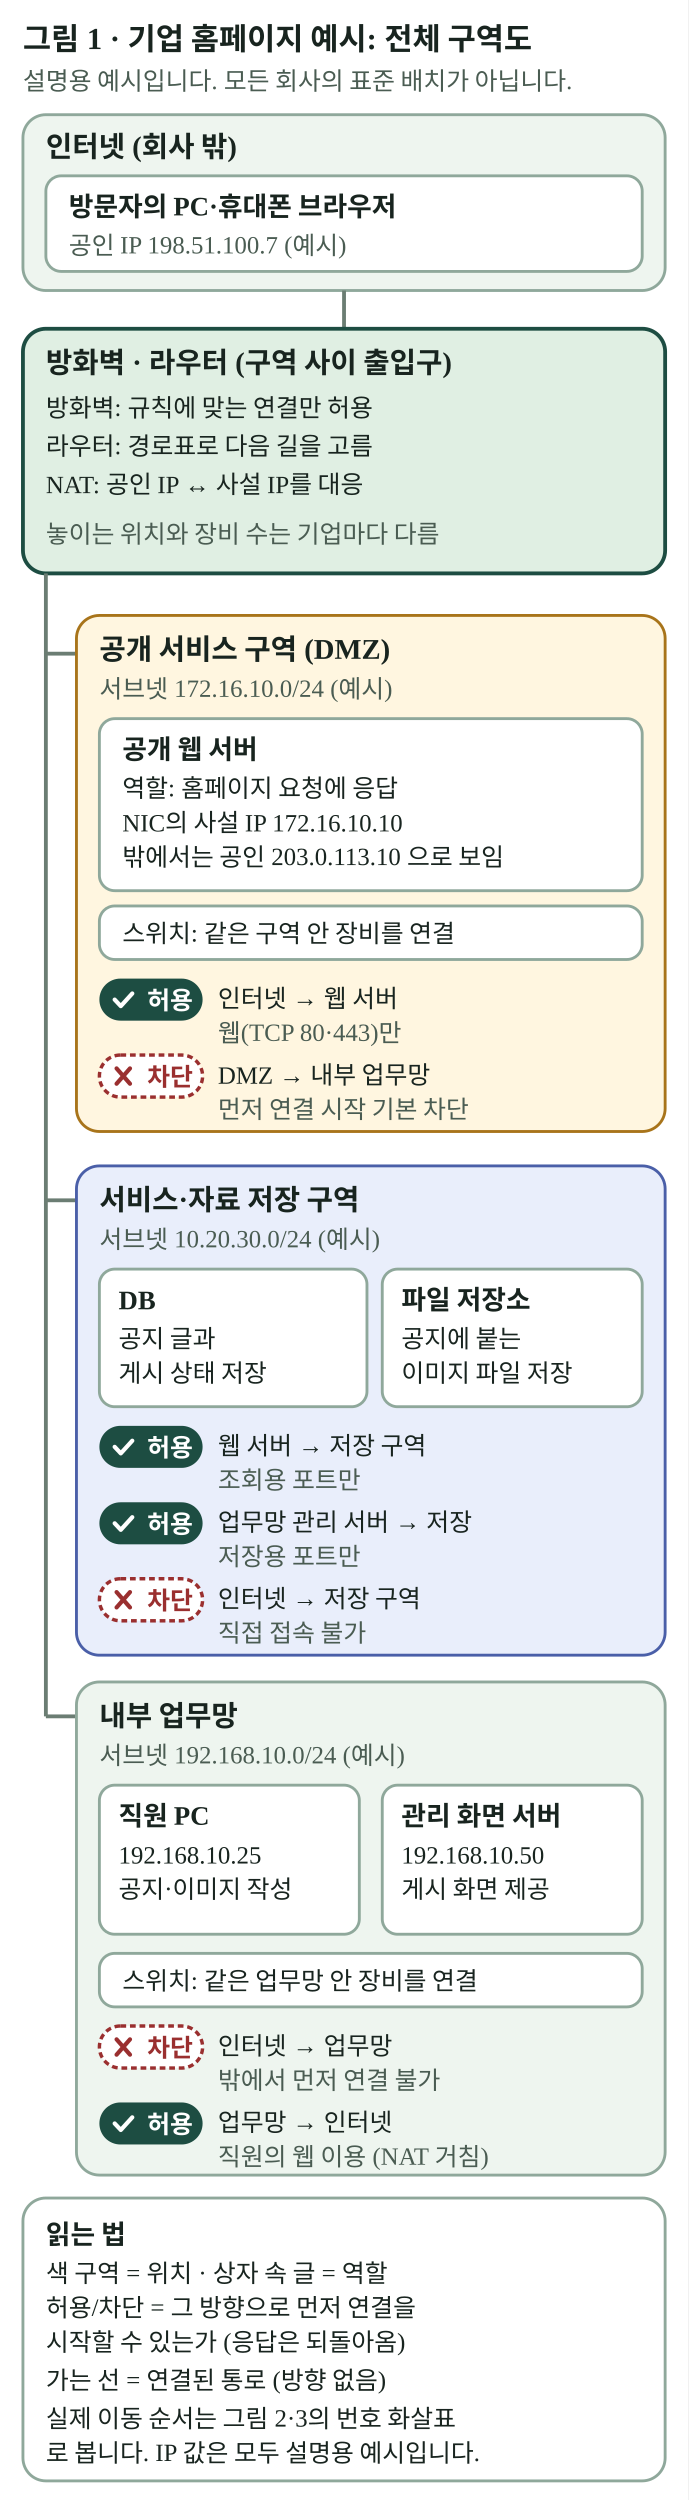
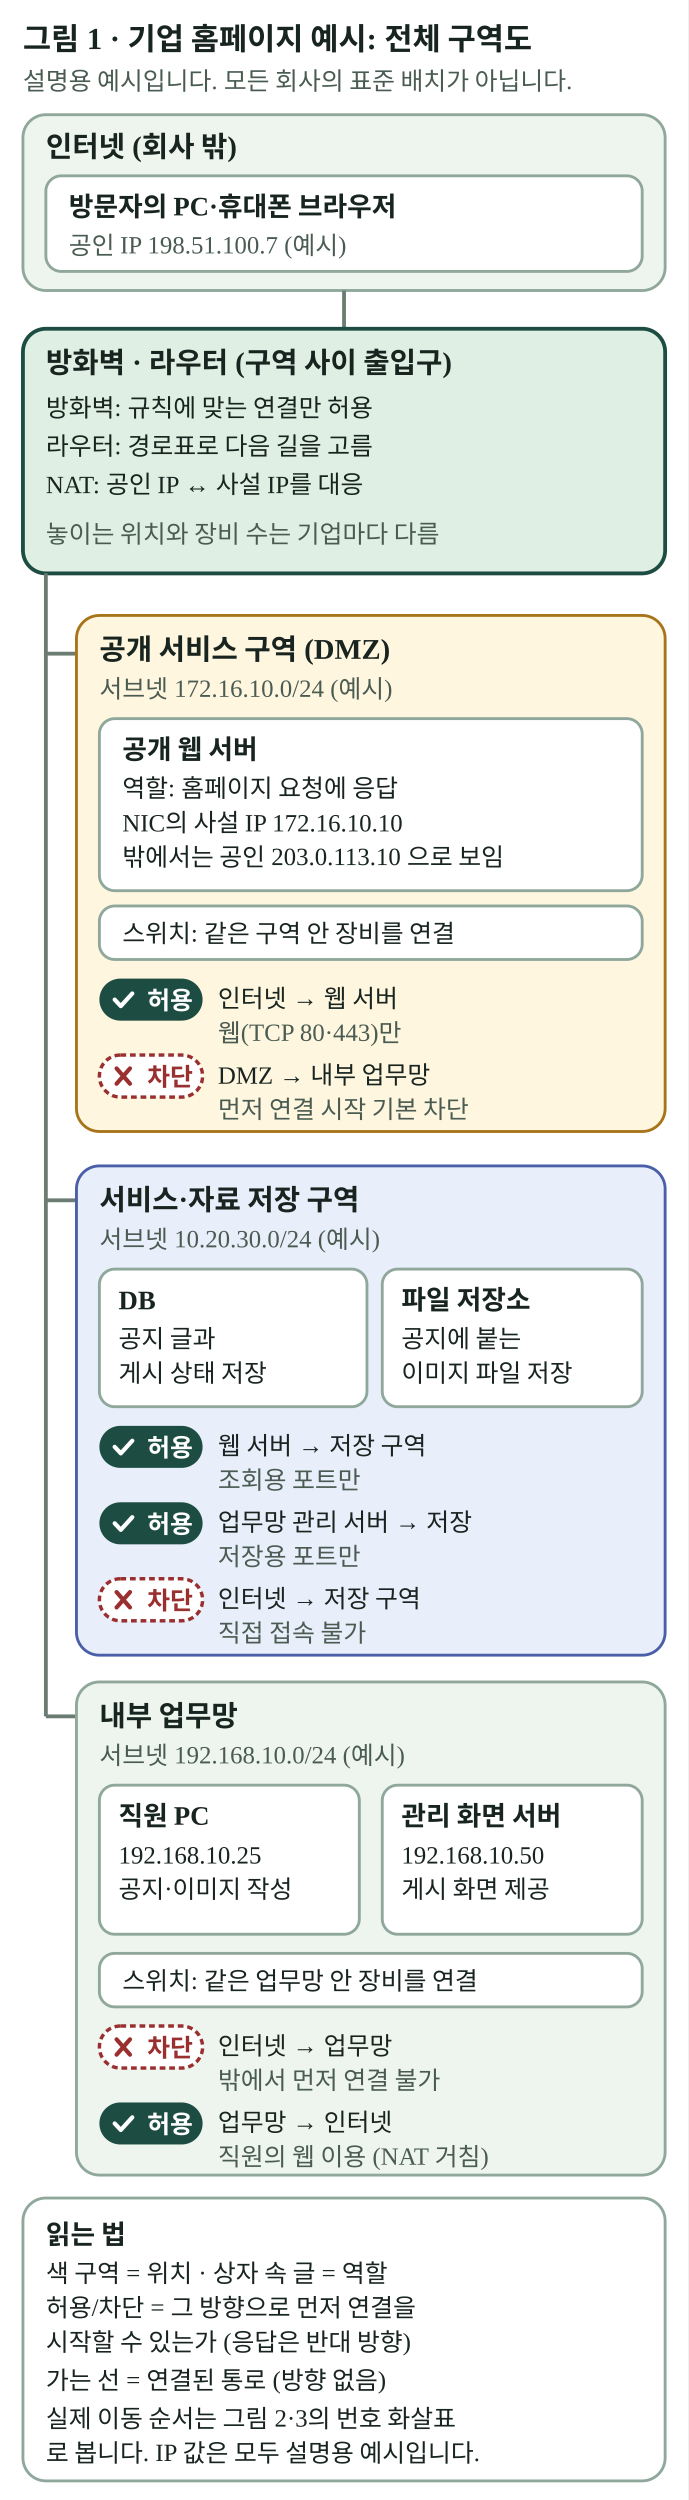
<svg xmlns="http://www.w3.org/2000/svg" viewBox="0 0 360 1308" width="360" height="1308" role="img" aria-labelledby="f1T f1D" font-family="var(--font-body, 'Pretendard VF', 'Apple SD Gothic Neo', 'Malgun Gothic', 'Noto Sans CJK KR', system-ui, sans-serif)">
  <defs>
    <style>
      .bg     { fill: #ffffff; }
      .t  { fill: #18241f; }
      .s  { fill: #4a5c52; }
      .m  { font-family: ui-monospace, SFMono-Regular, Consolas, 'Liberation Mono', monospace; }
      .b  { font-weight: 700; }
      .raised { fill: #ffffff; stroke: #8fa89b; stroke-width: 1.5; }
      .soft   { fill: #eef5ef; stroke: #8fa89b; stroke-width: 1.5; }
      .dmz    { fill: #fff6e0; stroke: #a8741a; stroke-width: 1.5; }
      .store  { fill: #e9eefb; stroke: #4a5fa8; stroke-width: 1.5; }
      .accent { fill: #e0efe3; stroke: #1d4d42; stroke-width: 2; }
      .gray   { fill: #f2f2f2; stroke: #8a8a8a; stroke-width: 1.5; stroke-dasharray: 5 4; }
      .req    { stroke: #1d4d42; stroke-width: 3; fill: none; }
      .res    { stroke: #7a4a00; stroke-width: 3; fill: none; stroke-dasharray: 8 5; }
      .link   { stroke: #6b7d73; stroke-width: 2; fill: none; }
      .note   { stroke: #6b7d73; stroke-width: 1.5; fill: none; stroke-dasharray: 2 4; stroke-linecap: round; }
      .badge  { fill: #1d4d42; }
      .badgeT { fill: #ffffff; font-weight: 700; }
      .allowP { fill: #1d4d42; }
      .allowT { fill: #ffffff; font-weight: 700; }
      .denyP  { fill: #ffffff; stroke: #9a2f2f; stroke-width: 1.8; stroke-dasharray: 3 2; }
      .denyT  { fill: #9a2f2f; font-weight: 700; }
      .hReq { fill: #1d4d42; }
      .hRes { fill: #7a4a00; }
      .hLink { fill: #6b7d73; }
    </style>
    <marker id="hReq" viewBox="0 0 10 10" refX="8" refY="5" markerWidth="6" markerHeight="6" orient="auto">
      <path d="M0 0 L10 5 L0 10 z" class="hReq" />
    </marker>
    <marker id="hRes" viewBox="0 0 10 10" refX="8" refY="5" markerWidth="6" markerHeight="6" orient="auto">
      <path d="M0 0 L10 5 L0 10 z" class="hRes" />
    </marker>
    <marker id="hLink" viewBox="0 0 10 10" refX="8" refY="5" markerWidth="6" markerHeight="6" orient="auto">
      <path d="M0 0 L10 5 L0 10 z" class="hLink" />
    </marker>
  </defs>
  <rect class="bg" x="0" y="0" width="360" height="1308" />
  <text x="12" y="26" font-size="16" class="t b">그림 1 · 기업 홈페이지 예시: 전체 구역도</text>
  <text x="12" y="47" font-size="13" class="s">설명용 예시입니다. 모든 회사의 표준 배치가 아닙니다.</text>
  <rect x="12" y="60" width="336" height="92" rx="12" class="soft" />
  <text x="24" y="82" font-size="15" class="t b">인터넷 (회사 밖)</text>
  <rect x="24" y="92" width="312" height="50" rx="8" class="raised" />
  <text x="36" y="113" font-size="14" class="t b">방문자의 PC·휴대폰 브라우저</text>
  <text x="36" y="133" font-size="13" class="s">공인 IP 198.51.100.7 (예시)</text>
  <path d="M180 152 V172" class="link" />
  <rect x="12" y="172" width="336" height="128" rx="12" class="accent" />
  <text x="24" y="195" font-size="15" class="t b">방화벽 · 라우터 (구역 사이 출입구)</text>
  <text x="24" y="218" font-size="13" class="t">방화벽: 규칙에 맞는 연결만 허용</text>
  <text x="24" y="238" font-size="13" class="t">라우터: 경로표로 다음 길을 고름</text>
  <text x="24" y="258" font-size="13" class="t">NAT: 공인 IP ↔ 사설 IP를 대응</text>
  <text x="24" y="284" font-size="13" class="s">놓이는 위치와 장비 수는 기업마다 다름</text>
  <path d="M24 300 V898" class="link" />
  <path d="M24 342 H40" class="link" />
  <path d="M24 628 H40" class="link" />
  <path d="M24 898 H40" class="link" />
  <rect x="40" y="322" width="308" height="270" rx="12" class="dmz" />
  <text x="52" y="345" font-size="15" class="t b">공개 서비스 구역 (DMZ)</text>
  <text x="52" y="365" font-size="13" class="s">서브넷 172.16.10.0/24 (예시)</text>
  <rect x="52" y="376" width="284" height="90" rx="8" class="raised" />
  <text x="64" y="397" font-size="14" class="t b">공개 웹 서버</text>
  <text x="64" y="417" font-size="13" class="t">역할: 홈페이지 요청에 응답</text>
  <text x="64" y="435" font-size="13" class="t">NIC의 사설 IP 172.16.10.10</text>
  <text x="64" y="453" font-size="13" class="t">밖에서는 공인 203.0.113.10 으로 보임</text>
  <rect x="52" y="474" width="284" height="28" rx="8" class="raised" />
  <text x="64" y="493" font-size="13" class="t">스위치: 같은 구역 안 장비를 연결</text>
  <rect x="52" y="512" width="54" height="22" rx="11" class="allowP" />
  <path d="M60 523 l3.2 3.4 l6 -6.6" stroke="#fff" stroke-width="2.2" fill="none" stroke-linecap="round" stroke-linejoin="round" />
  <text x="77" y="528" font-size="13" class="allowT">허용</text>
  <text x="114" y="527" font-size="13" class="t">인터넷 → 웹 서버</text>
  <text x="114" y="545" font-size="13" class="s">웹(TCP 80·443)만</text>
  <rect x="52" y="552" width="54" height="22" rx="11" class="denyP" />
  <path d="M61 559 l7 8 M68 559 l-7 8" stroke="#9a2f2f" stroke-width="2.2" fill="none" stroke-linecap="round" />
  <text x="77" y="568" font-size="13" class="denyT">차단</text>
  <text x="114" y="567" font-size="13" class="t">DMZ → 내부 업무망</text>
  <text x="114" y="585" font-size="13" class="s">먼저 연결 시작 기본 차단</text>
  <rect x="40" y="610" width="308" height="256" rx="12" class="store" />
  <text x="52" y="633" font-size="15" class="t b">서비스·자료 저장 구역</text>
  <text x="52" y="653" font-size="13" class="s">서브넷 10.20.30.0/24 (예시)</text>
  <rect x="52" y="664" width="140" height="72" rx="8" class="raised" />
  <text x="62" y="685" font-size="14" class="t b">DB</text>
  <text x="62" y="705" font-size="13" class="t">공지 글과</text>
  <text x="62" y="723" font-size="13" class="t">게시 상태 저장</text>
  <rect x="200" y="664" width="136" height="72" rx="8" class="raised" />
  <text x="210" y="685" font-size="14" class="t b">파일 저장소</text>
  <text x="210" y="705" font-size="13" class="t">공지에 붙는</text>
  <text x="210" y="723" font-size="13" class="t">이미지 파일 저장</text>
  <rect x="52" y="746" width="54" height="22" rx="11" class="allowP" />
  <path d="M60 757 l3.2 3.4 l6 -6.6" stroke="#fff" stroke-width="2.2" fill="none" stroke-linecap="round" stroke-linejoin="round" />
  <text x="77" y="762" font-size="13" class="allowT">허용</text>
  <text x="114" y="761" font-size="13" class="t">웹 서버 → 저장 구역</text>
  <text x="114" y="779" font-size="13" class="s">조회용 포트만</text>
  <rect x="52" y="786" width="54" height="22" rx="11" class="allowP" />
  <path d="M60 797 l3.2 3.4 l6 -6.6" stroke="#fff" stroke-width="2.2" fill="none" stroke-linecap="round" stroke-linejoin="round" />
  <text x="77" y="802" font-size="13" class="allowT">허용</text>
  <text x="114" y="801" font-size="13" class="t">업무망 관리 서버 → 저장</text>
  <text x="114" y="819" font-size="13" class="s">저장용 포트만</text>
  <rect x="52" y="826" width="54" height="22" rx="11" class="denyP" />
  <path d="M61 833 l7 8 M68 833 l-7 8" stroke="#9a2f2f" stroke-width="2.2" fill="none" stroke-linecap="round" />
  <text x="77" y="842" font-size="13" class="denyT">차단</text>
  <text x="114" y="841" font-size="13" class="t">인터넷 → 저장 구역</text>
  <text x="114" y="859" font-size="13" class="s">직접 접속 불가</text>
  <rect x="40" y="880" width="308" height="258" rx="12" class="soft" />
  <text x="52" y="903" font-size="15" class="t b">내부 업무망</text>
  <text x="52" y="923" font-size="13" class="s">서브넷 192.168.10.0/24 (예시)</text>
  <rect x="52" y="934" width="136" height="78" rx="8" class="raised" />
  <text x="62" y="955" font-size="14" class="t b">직원 PC</text>
  <text x="62" y="975" font-size="13" class="t">192.168.10.25</text>
  <text x="62" y="993" font-size="13" class="t">공지·이미지 작성</text>
  <rect x="200" y="934" width="136" height="78" rx="8" class="raised" />
  <text x="210" y="955" font-size="14" class="t b">관리 화면 서버</text>
  <text x="210" y="975" font-size="13" class="t">192.168.10.50</text>
  <text x="210" y="993" font-size="13" class="t">게시 화면 제공</text>
  <rect x="52" y="1022" width="284" height="28" rx="8" class="raised" />
  <text x="64" y="1041" font-size="13" class="t">스위치: 같은 업무망 안 장비를 연결</text>
  <rect x="52" y="1060" width="54" height="22" rx="11" class="denyP" />
  <path d="M61 1067 l7 8 M68 1067 l-7 8" stroke="#9a2f2f" stroke-width="2.2" fill="none" stroke-linecap="round" />
  <text x="77" y="1076" font-size="13" class="denyT">차단</text>
  <text x="114" y="1075" font-size="13" class="t">인터넷 → 업무망</text>
  <text x="114" y="1093" font-size="13" class="s">밖에서 먼저 연결 불가</text>
  <rect x="52" y="1100" width="54" height="22" rx="11" class="allowP" />
  <path d="M60 1111 l3.2 3.4 l6 -6.6" stroke="#fff" stroke-width="2.2" fill="none" stroke-linecap="round" stroke-linejoin="round" />
  <text x="77" y="1116" font-size="13" class="allowT">허용</text>
  <text x="114" y="1115" font-size="13" class="t">업무망 → 인터넷</text>
  <text x="114" y="1133" font-size="13" class="s">직원의 웹 이용 (NAT 거침)</text>
  <rect x="12" y="1150" width="336" height="148" rx="12" class="raised" />
  <text x="24" y="1174" font-size="14" class="t b">읽는 법</text>
  <text x="24" y="1194" font-size="13" class="t">색 구역 = 위치 · 상자 속 글 = 역할</text>
  <text x="24" y="1212" font-size="13" class="t">허용/차단 = 그 방향으로 먼저 연결을</text>
-   <text x="24" y="1230" font-size="13" class="t">시작할 수 있는가 (응답은 되돌아옴)</text>
+   <text x="24" y="1230" font-size="13" class="t">시작할 수 있는가 (응답은 반대 방향)</text>
  <text x="24" y="1250" font-size="13" class="t">가는 선 = 연결된 통로 (방향 없음)</text>
  <text x="24" y="1270" font-size="13" class="t">실제 이동 순서는 그림 2·3의 번호 화살표</text>
  <text x="24" y="1288" font-size="13" class="t">로 봅니다. IP 값은 모두 설명용 예시입니다.</text>
</svg>
